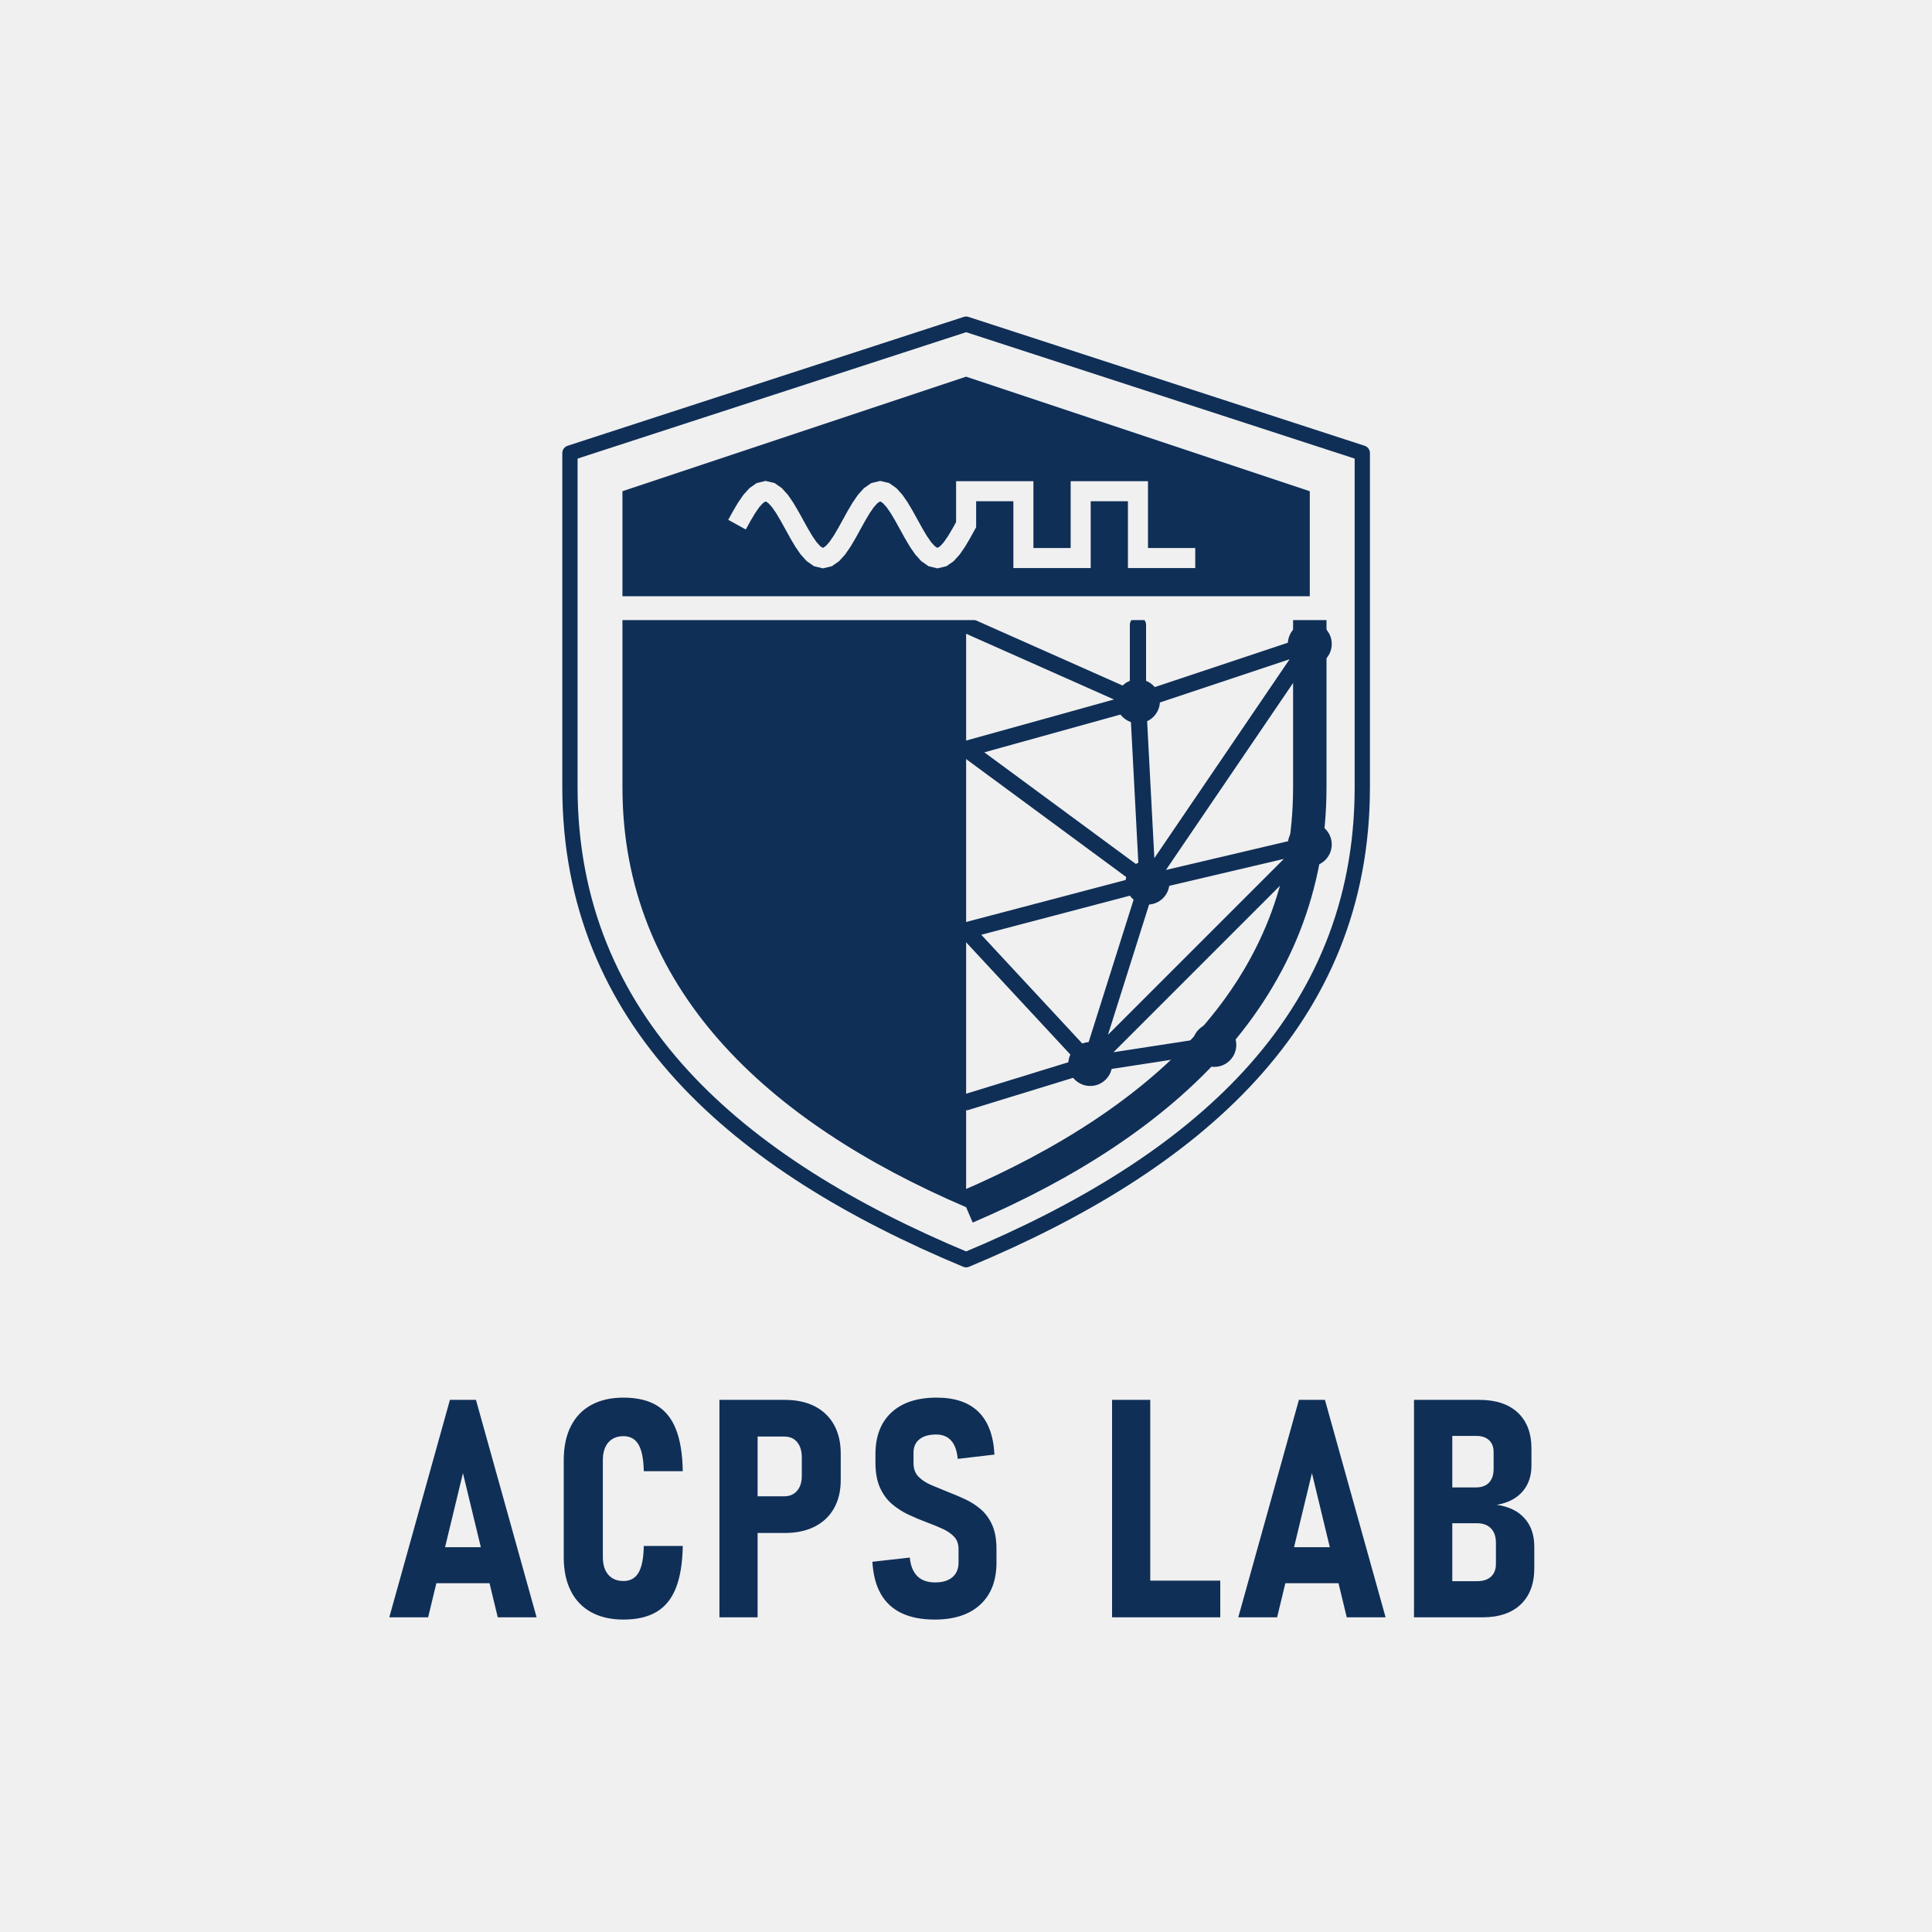
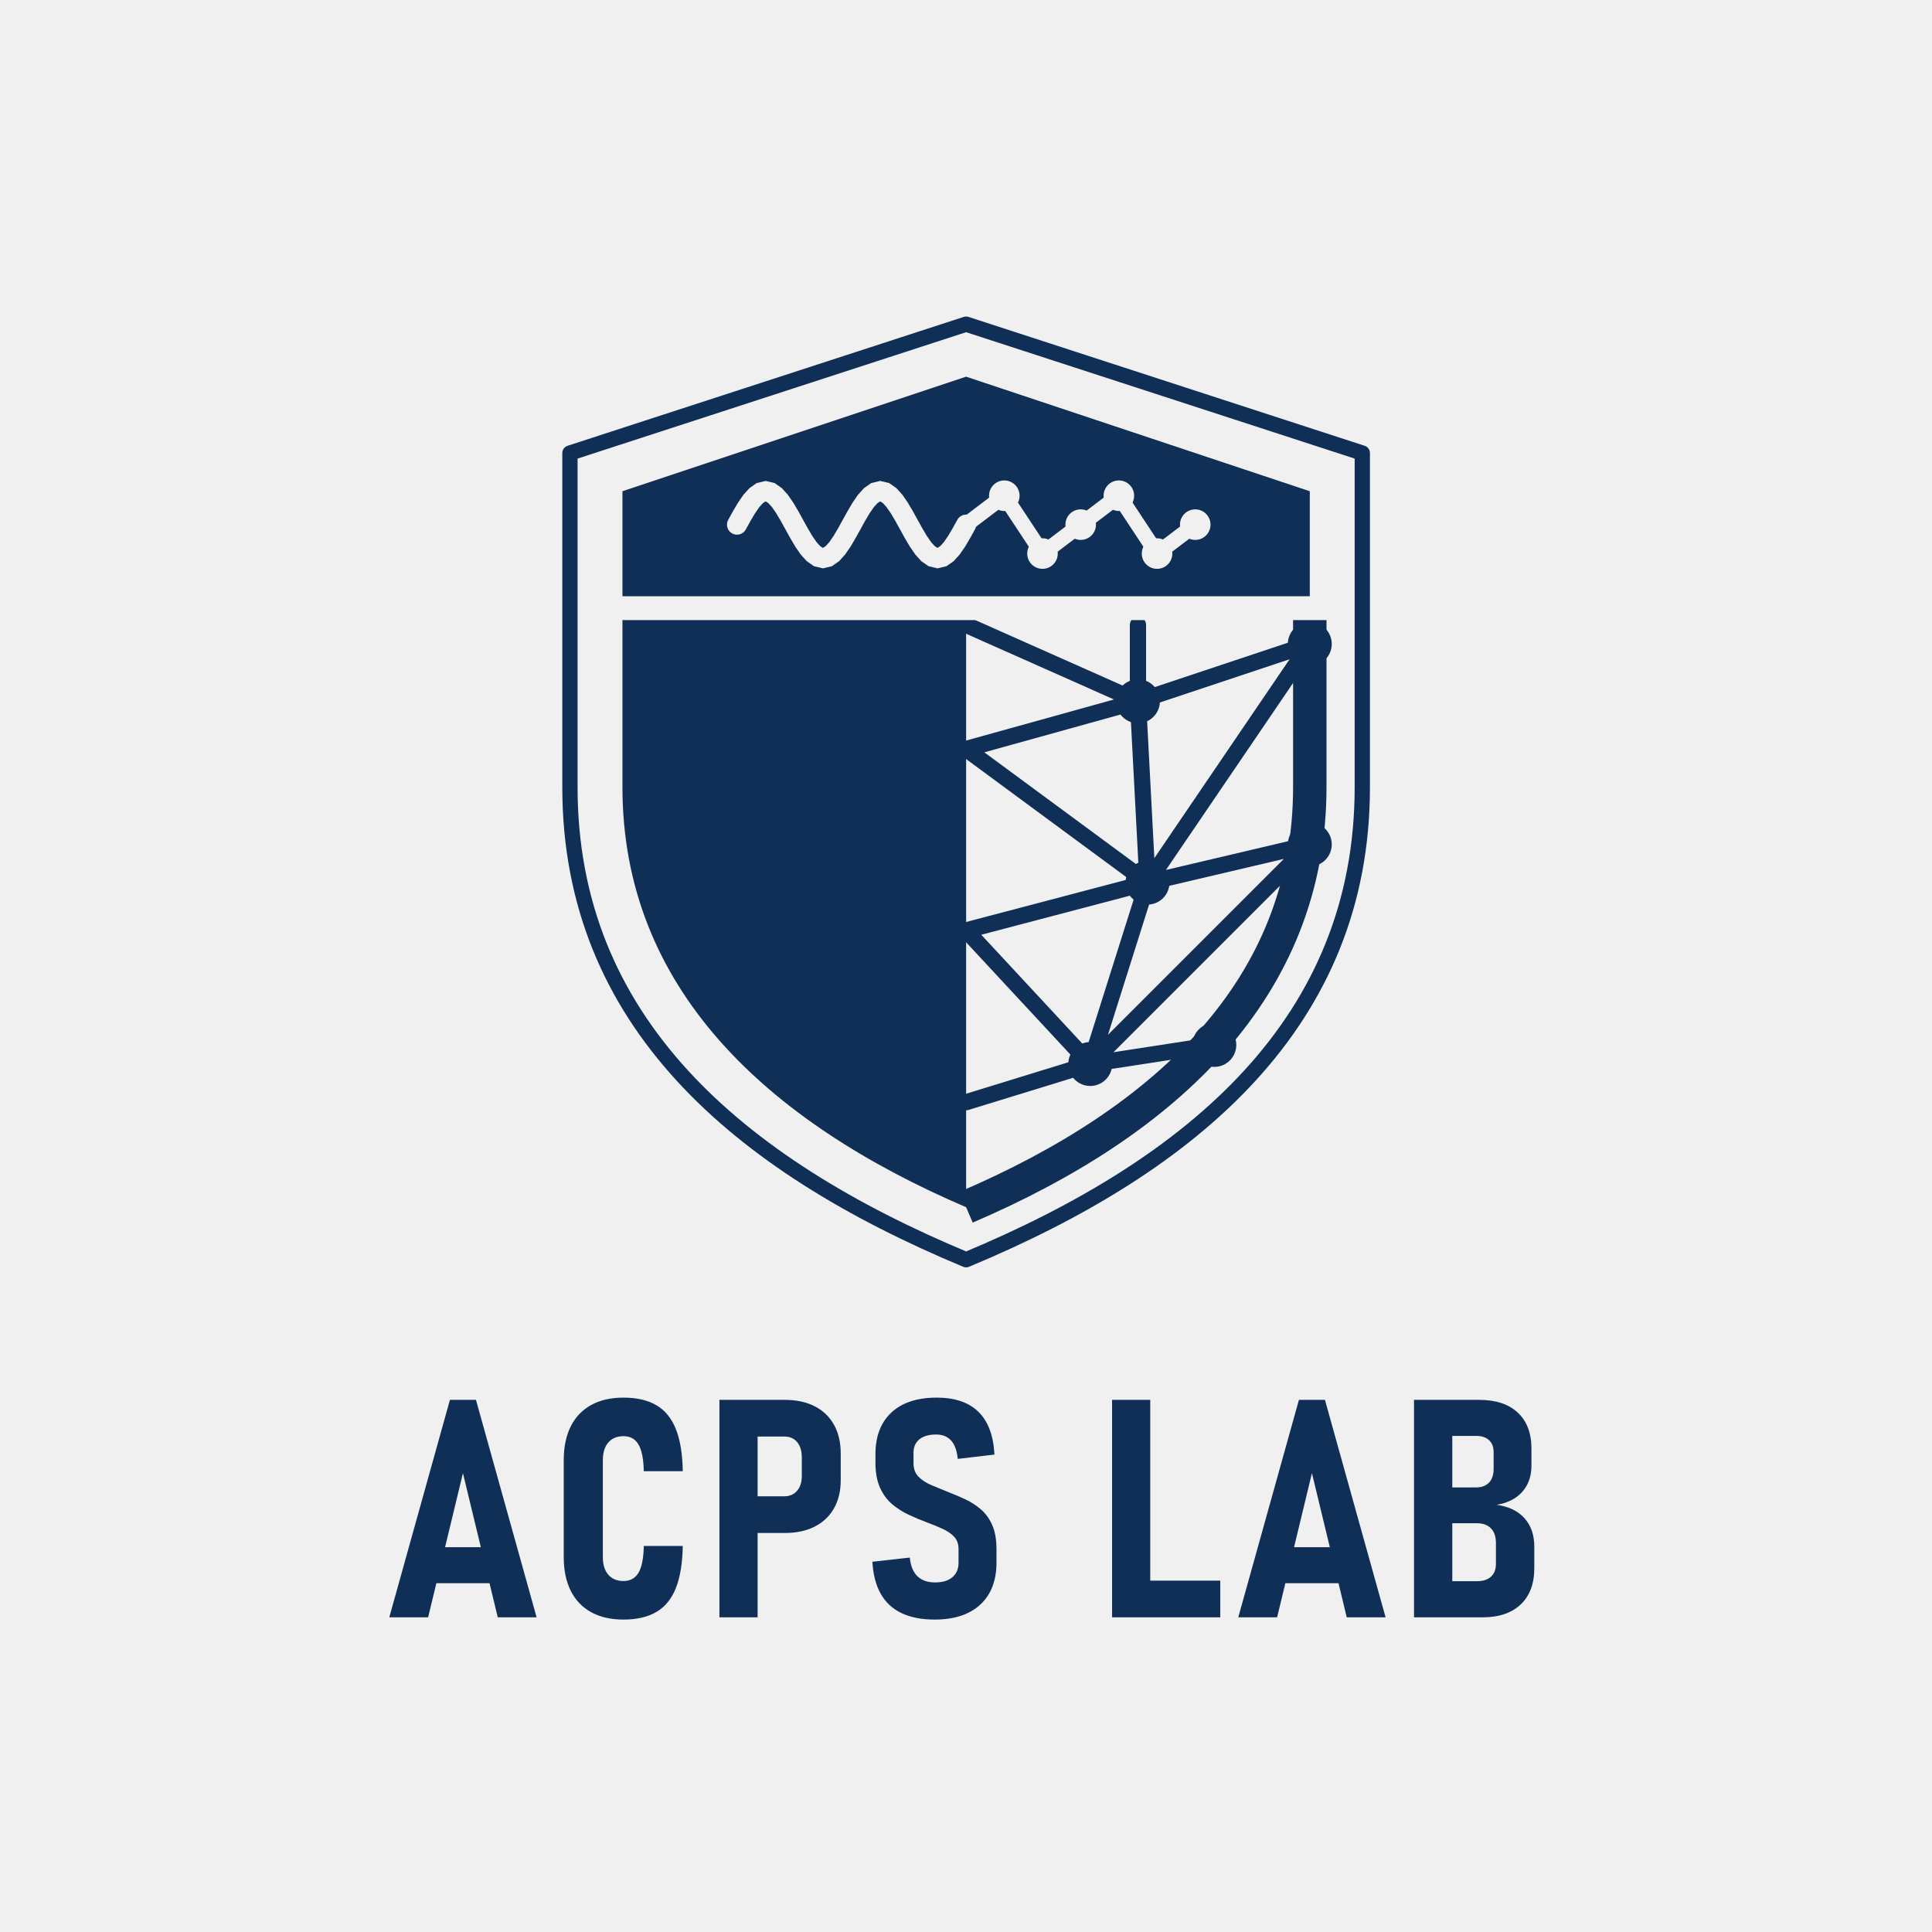
<svg xmlns="http://www.w3.org/2000/svg" viewBox="0 0 800 800" role="img" aria-labelledby="sl-t">
  <g transform="translate(202.4 128.3) scale(1.9765)">
    <defs>
      <clipPath id="sl-clip">
        <path d="M100 14 L172 38 V100 C172 142 142 170 100 188 C58 170 28 142 28 100 V38 Z" />
      </clipPath>
      <mask id="sl-ko" maskUnits="userSpaceOnUse" x="0" y="0" width="200" height="200">
        <rect width="200" height="200" fill="#fff" />
-         <path d="M52.0 45.00 L53.0 43.19 L54.0 41.50 L55.0 40.05 L56.0 38.94 L57.0 38.24 L58.0 38.00 L59.0 38.24 L60.0 38.94 L61.0 40.05 L62.0 41.50 L63.0 43.19 L64.0 45.00 L65.0 46.81 L66.0 48.50 L67.0 49.95 L68.0 51.06 L69.0 51.76 L70.0 52.00 L71.0 51.76 L72.0 51.06 L73.0 49.95 L74.0 48.50 L75.0 46.81 L76.0 45.00 L77.0 43.19 L78.0 41.50 L79.0 40.05 L80.0 38.94 L81.0 38.24 L82.0 38.00 L83.0 38.24 L84.0 38.94 L85.0 40.05 L86.0 41.50 L87.0 43.19 L88.0 45.00 L89.0 46.81 L90.0 48.50 L91.0 49.95 L92.0 51.06 L93.0 51.76 L94.0 52.00 L95.0 51.76 L96.0 51.06 L97.0 49.95 L98.0 48.50 L99.0 46.81 L100.0 45.00 L100.0 38 L112.0 38 L112.0 52 L124.0 52 L124.0 38 L136.0 38 L136.0 52 L148.0 52" fill="none" stroke="#000" stroke-width="4.2" stroke-linejoin="miter" stroke-linecap="butt" />
+         <path d="M52.0 45.00 L53.0 43.19 L54.0 41.50 L55.0 40.05 L56.0 38.94 L57.0 38.24 L58.0 38.00 L59.0 38.24 L60.0 38.94 L61.0 40.05 L62.0 41.50 L63.0 43.19 L64.0 45.00 L65.0 46.81 L66.0 48.50 L67.0 49.95 L68.0 51.06 L69.0 51.76 L70.0 52.00 L71.0 51.76 L72.0 51.06 L73.0 49.95 L74.0 48.50 L75.0 46.81 L76.0 45.00 L77.0 43.19 L78.0 41.50 L79.0 40.05 L80.0 38.94 L81.0 38.24 L82.0 38.00 L83.0 38.24 L84.0 38.94 L85.0 40.05 L86.0 41.50 L87.0 43.19 L88.0 45.00 L89.0 46.81 L90.0 48.50 L91.0 49.95 L92.0 51.06 L93.0 51.76 L94.0 52.00 L95.0 51.76 L96.0 51.06 L97.0 49.95 L98.0 48.50 L99.0 46.81 L100.0 45.00" fill="none" stroke="#000" stroke-width="4.2" stroke-linecap="round" />
+         <path d="M100 45.00 L108 38.94 L116 51.06 L124 45.00 L132 38.94 L140 51.06 L148 45.00" fill="none" stroke="#000" stroke-width="3.2" />
+         <circle cx="108" cy="38.94" r="3.2" fill="#000" />
+         <circle cx="116" cy="51.06" r="3.2" fill="#000" />
+         <circle cx="124" cy="45.00" r="3.2" fill="#000" />
+         <circle cx="132" cy="38.94" r="3.2" fill="#000" />
+         <circle cx="140" cy="51.06" r="3.2" fill="#000" />
+         <circle cx="148" cy="45.00" r="3.2" fill="#000" />
        <rect x="0" y="60" width="200" height="5" fill="#000" />
      </mask>
    </defs>
    <path d="M100 3 L183 30 V100 C183 149 148 179 100 199 C52 179 17 149 17 100 V30 Z" fill="none" stroke="#0f2f57" stroke-width="3.2" stroke-linejoin="round" />
    <g mask="url(#sl-ko)">
      <g clip-path="url(#sl-clip)">
        <rect x="0" y="0" width="200" height="62" fill="#0f2f57" />
        <rect x="0" y="62" width="100" height="140" fill="#0f2f57" />
      </g>
      <path d="M172 62 V100 C172 142 142 170 100 188" fill="none" stroke="#0f2f57" stroke-width="7" stroke-linejoin="round" />
      <path d="M136 82 L172 70 M136 82 L100 92 M136 82 L138 120 M100 92 L138 120 M172 70 L138 120 M138 120 L172 112 M138 120 L100 130 M138 120 L126 158 M100 130 L126 158 M172 112 L126 158 M126 158 L100 166 M126 158 L152 154 M100 66 L136 82 M136 66 L136 82" fill="none" stroke="#0f2f57" stroke-width="3.4" stroke-linecap="round" />
      <g fill="#0f2f57">
        <circle cx="172" cy="70" r="4.6" />
        <circle cx="172" cy="112" r="4.6" />
        <circle cx="152" cy="154" r="4.6" />
        <circle cx="136" cy="82" r="4.6" />
        <circle cx="138" cy="120" r="4.6" />
        <circle cx="126" cy="158" r="4.6" />
      </g>
    </g>
  </g>
  <path transform="translate(160.0 669.7) scale(1.2683)" d="M0.941 0.0 20.742 -70.996H29.239L49.04 0.0H36.358L24.991 -47.08L13.623 0.0ZM12.889 -11.131V-22.897H37.27V-11.131Z M77.385 0.732Q71.252 0.732 66.877 -1.665Q62.502 -4.063 60.2 -8.633Q57.897 -13.203 57.897 -19.668V-51.279Q57.897 -57.793 60.2 -62.361Q62.502 -66.929 66.877 -69.329Q71.252 -71.729 77.385 -71.729Q83.991 -71.729 88.23 -69.199Q92.468 -66.67 94.548 -61.355Q96.628 -56.04 96.76 -47.7H84.035Q83.957 -51.704 83.222 -54.214Q82.488 -56.724 81.047 -57.932Q79.607 -59.141 77.385 -59.141Q74.231 -59.141 72.448 -57.082Q70.666 -55.024 70.666 -51.279V-19.668Q70.666 -15.967 72.448 -13.911Q74.231 -11.855 77.385 -11.855Q80.725 -11.855 82.324 -14.585Q83.923 -17.314 84.035 -23.296H96.76Q96.623 -14.961 94.543 -9.644Q92.463 -4.326 88.227 -1.797Q83.991 0.732 77.385 0.732Z M114.516 -27.539V-39.516H129.909Q132.538 -39.516 134.081 -41.309Q135.624 -43.102 135.624 -46.16V-52.172Q135.624 -55.381 134.108 -57.2Q132.592 -59.019 129.909 -59.019H114.516V-70.996H130.059Q135.77 -70.996 139.847 -68.901Q143.924 -66.807 146.127 -62.873Q148.331 -58.939 148.331 -53.437V-44.824Q148.331 -39.442 146.119 -35.561Q143.907 -31.68 139.818 -29.609Q135.729 -27.539 130.059 -27.539ZM108.729 0.0V-70.996H121.193V0.0Z M178.987 0.732Q172.591 0.732 168.178 -1.379Q163.766 -3.49 161.394 -7.677Q159.023 -11.865 158.668 -18.138L170.882 -19.509Q171.279 -15.466 173.351 -13.429Q175.423 -11.393 179.169 -11.393Q182.802 -11.393 184.798 -13.107Q186.793 -14.821 186.793 -17.819V-22.311Q186.793 -24.798 185.343 -26.322Q183.893 -27.845 181.536 -28.921Q179.179 -29.997 176.403 -31.022Q173.492 -32.106 170.532 -33.485Q167.571 -34.863 165.112 -36.947Q162.652 -39.03 161.158 -42.318Q159.664 -45.605 159.664 -50.531V-53.216Q159.664 -62.034 164.887 -66.881Q170.11 -71.729 179.671 -71.729Q188.574 -71.729 193.305 -67.082Q198.037 -62.435 198.518 -53.132L186.526 -51.732Q186.168 -55.713 184.384 -57.7Q182.6 -59.687 179.488 -59.687Q175.96 -59.687 174.026 -58.127Q172.093 -56.566 172.093 -53.756V-50.342Q172.093 -47.591 173.699 -45.934Q175.305 -44.277 177.919 -43.171Q180.533 -42.064 183.515 -40.866Q186.298 -39.798 189.064 -38.499Q191.829 -37.201 194.132 -35.203Q196.435 -33.206 197.809 -30.086Q199.183 -26.966 199.183 -22.217V-17.9Q199.183 -9.05 193.898 -4.159Q188.613 0.732 178.987 0.732Z  M236.918 0.0V-70.996H249.383V0.0ZM242.172 0.0V-11.977H272.243V0.0Z M278.121 0.0 297.922 -70.996H306.418L326.219 0.0H313.538L302.17 -47.08L290.803 0.0ZM290.068 -11.131V-22.897H314.45V-11.131Z M342.129 0.0V-11.801H356.137Q359.04 -11.801 360.64 -13.284Q362.241 -14.768 362.241 -17.436V-24.332Q362.241 -27.365 360.623 -29.042Q359.004 -30.719 355.997 -30.719H342.129V-42.414H355.786Q358.495 -42.414 359.992 -43.986Q361.489 -45.559 361.489 -48.453V-53.937Q361.489 -56.455 359.992 -57.843Q358.495 -59.23 355.821 -59.23H342.129V-70.996H356.823Q364.924 -70.996 369.382 -66.828Q373.84 -62.66 373.84 -55.062V-49.578Q373.84 -44.361 370.871 -41.001Q367.901 -37.641 362.491 -36.729Q368.34 -35.928 371.554 -32.37Q374.768 -28.812 374.768 -23.068V-16.067Q374.768 -8.42 370.338 -4.21Q365.909 0.0 357.829 0.0ZM335.496 0.0V-70.996H347.996V0.0Z" fill="#0f2f57" />
</svg>
